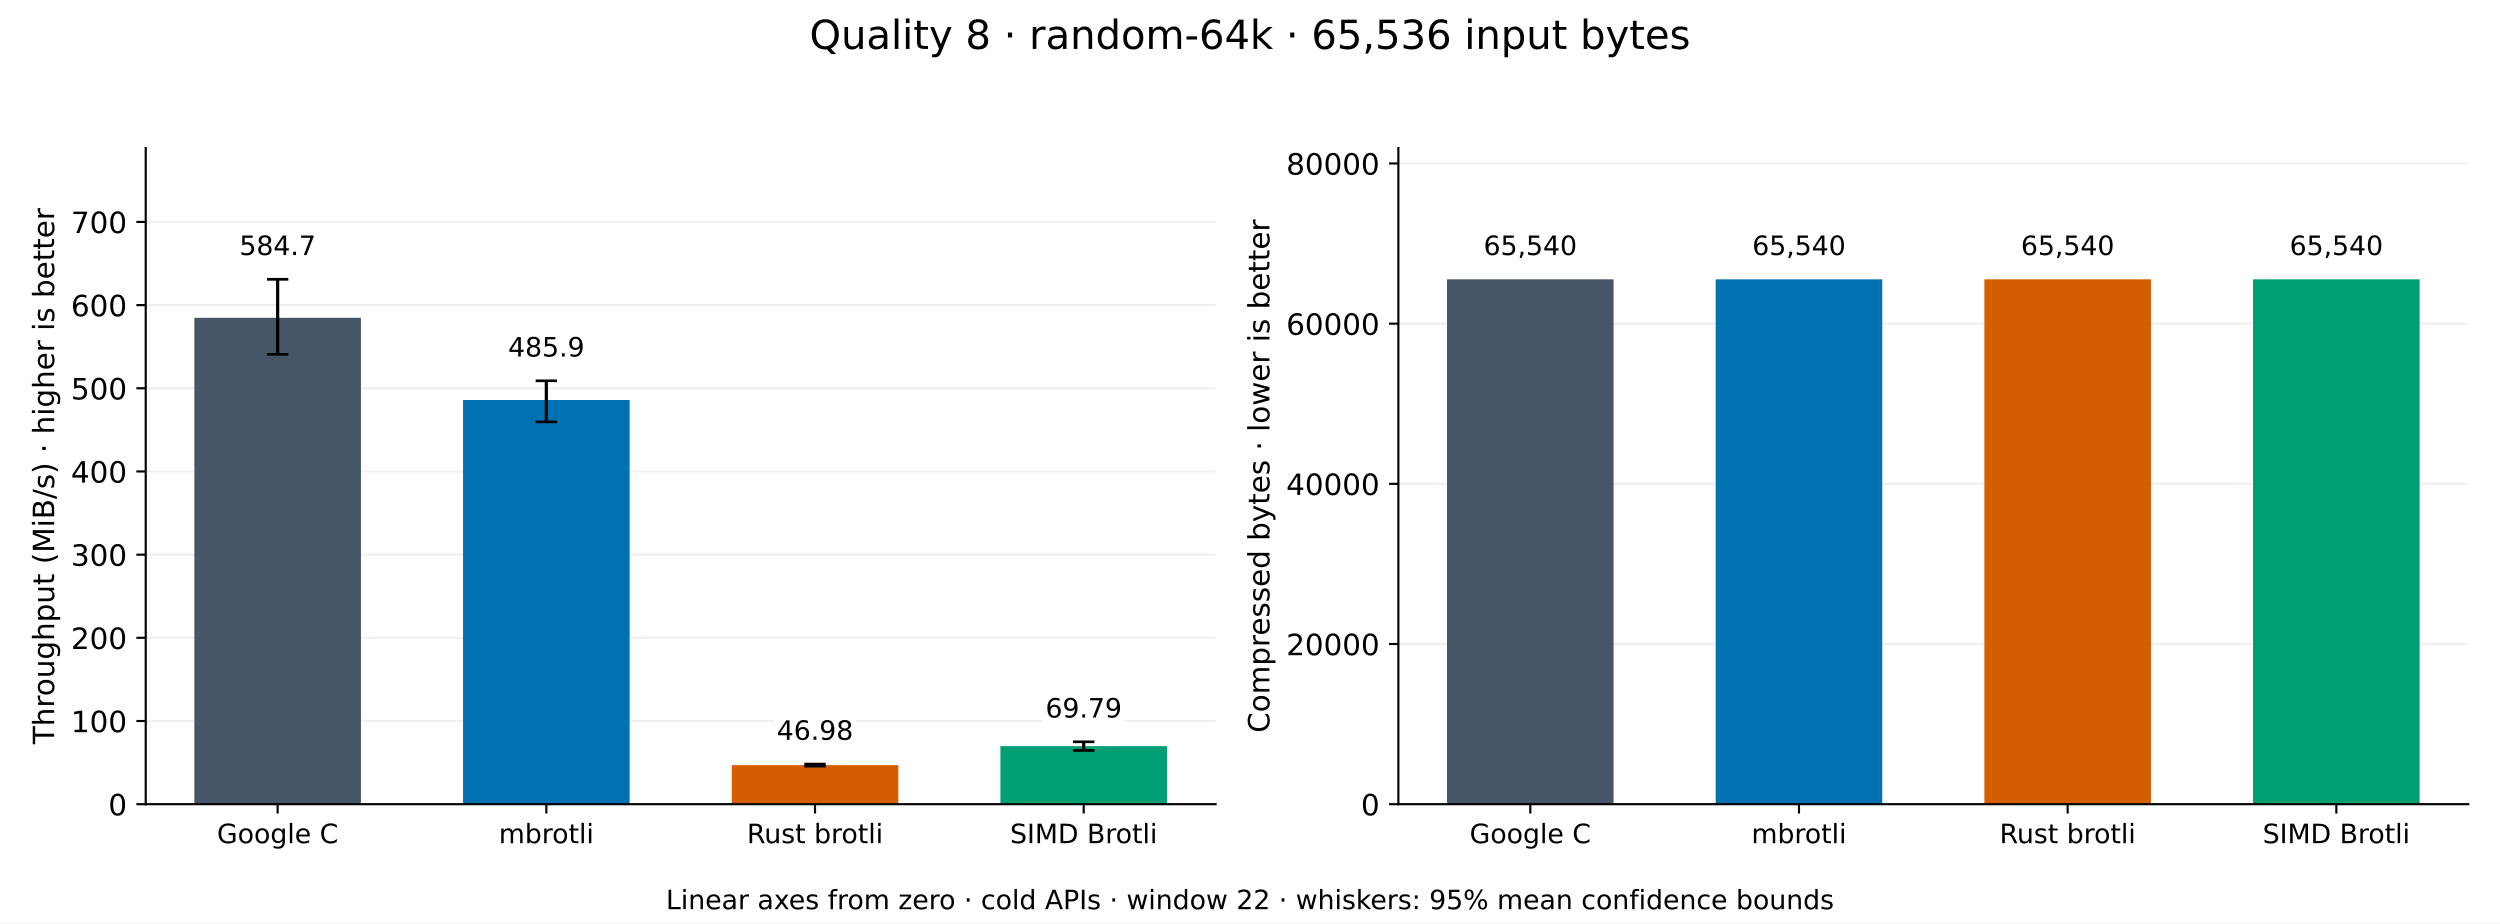
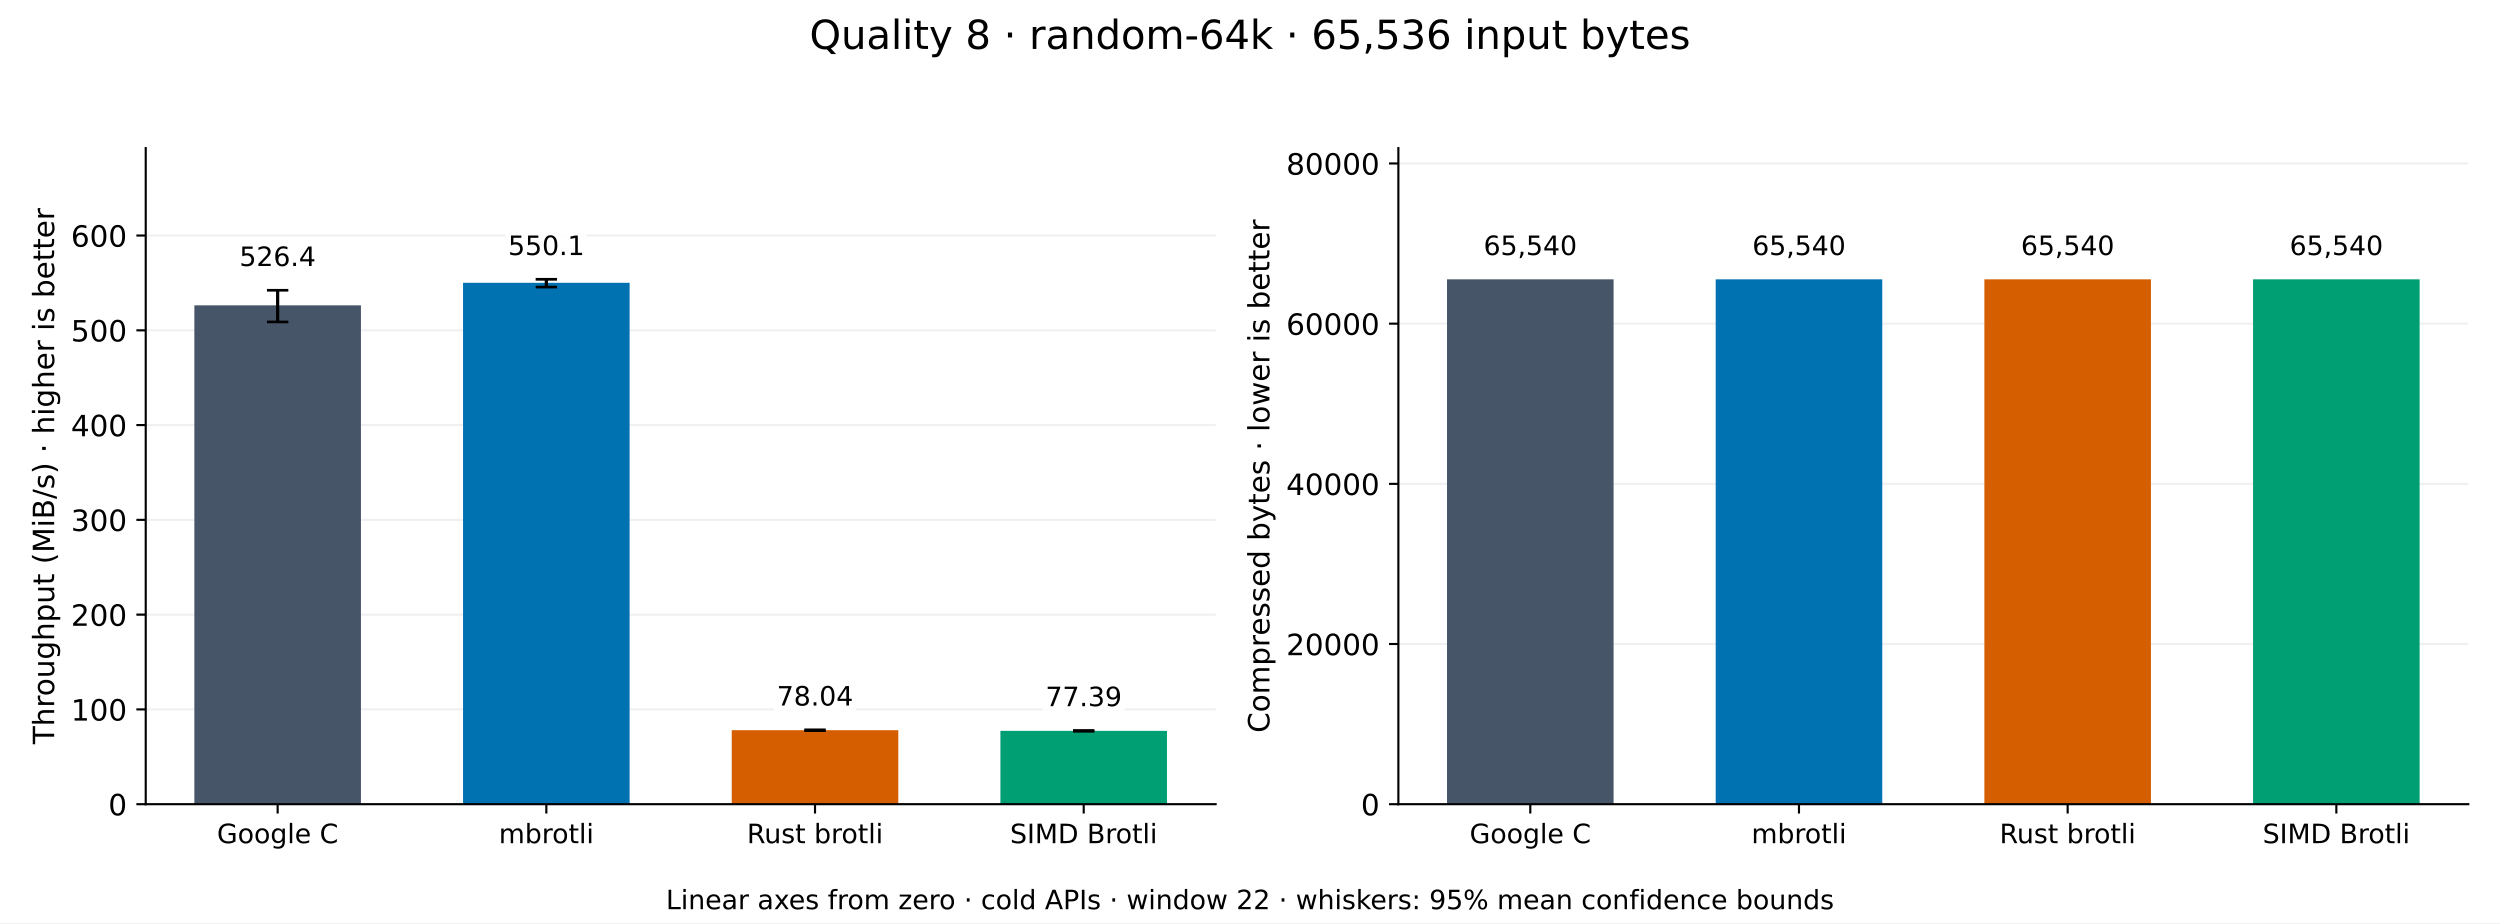
<svg xmlns="http://www.w3.org/2000/svg" xmlns:xlink="http://www.w3.org/1999/xlink" width="936pt" height="345.6pt" viewBox="0 0 936 345.6" version="1.1">
  <defs>
    <style type="text/css">*{stroke-linejoin: round; stroke-linecap: butt}</style>
  </defs>
  <g id="figure_1">
    <g id="patch_1">
      <path d="M 0 345.6 L 936 345.6 L 936 0 L 0 0 z " style="fill: #ffffff" />
    </g>
    <g id="axes_1">
      <g id="patch_2">
        <path d="M 54.56 301.088 L 455.13 301.088 L 455.13 55.44 L 54.56 55.44 z " style="fill: #ffffff" />
      </g>
      <g id="matplotlib.axis_1">
        <g id="xtick_1">
          <g id="line2d_1">
            <defs>
              <path id="m3d63aaa0ea" d="M 0 0 L 0 3.5 " style="stroke: #000000; stroke-width: 0.8" />
            </defs>
            <g>
              <use xlink:href="#m3d63aaa0ea" x="103.952" y="301.088" style="stroke: #000000; stroke-width: 0.8" />
            </g>
          </g>
          <g id="text_1">
            <text style="font-size: 10px; font-family: 'DejaVu Sans', 'Bitstream Vera Sans', 'Computer Modern Sans Serif', 'Lucida Grande', 'Verdana', 'Geneva', 'Lucid', 'Arial', 'Helvetica', 'Avant Garde', sans-serif; text-anchor: middle" x="103.952" y="315.686" transform="rotate(-0 103.9522 315.6864)">Google C</text>
          </g>
        </g>
        <g id="xtick_2">
          <g id="line2d_2">
            <g>
              <use xlink:href="#m3d63aaa0ea" x="204.547" y="301.088" style="stroke: #000000; stroke-width: 0.8" />
            </g>
          </g>
          <g id="text_2">
            <text style="font-size: 10px; font-family: 'DejaVu Sans', 'Bitstream Vera Sans', 'Computer Modern Sans Serif', 'Lucida Grande', 'Verdana', 'Geneva', 'Lucid', 'Arial', 'Helvetica', 'Avant Garde', sans-serif; text-anchor: middle" x="204.547" y="315.686" transform="rotate(-0 204.5474 315.6864)">mbrotli</text>
          </g>
        </g>
        <g id="xtick_3">
          <g id="line2d_3">
            <g>
              <use xlink:href="#m3d63aaa0ea" x="305.143" y="301.088" style="stroke: #000000; stroke-width: 0.8" />
            </g>
          </g>
          <g id="text_3">
            <text style="font-size: 10px; font-family: 'DejaVu Sans', 'Bitstream Vera Sans', 'Computer Modern Sans Serif', 'Lucida Grande', 'Verdana', 'Geneva', 'Lucid', 'Arial', 'Helvetica', 'Avant Garde', sans-serif; text-anchor: middle" x="305.143" y="315.686" transform="rotate(-0 305.1426 315.6864)">Rust brotli</text>
          </g>
        </g>
        <g id="xtick_4">
          <g id="line2d_4">
            <g>
              <use xlink:href="#m3d63aaa0ea" x="405.738" y="301.088" style="stroke: #000000; stroke-width: 0.8" />
            </g>
          </g>
          <g id="text_4">
            <text style="font-size: 10px; font-family: 'DejaVu Sans', 'Bitstream Vera Sans', 'Computer Modern Sans Serif', 'Lucida Grande', 'Verdana', 'Geneva', 'Lucid', 'Arial', 'Helvetica', 'Avant Garde', sans-serif; text-anchor: middle" x="405.738" y="315.686" transform="rotate(-0 405.7378 315.6864)">SIMD Brotli</text>
          </g>
        </g>
      </g>
      <g id="matplotlib.axis_2">
        <g id="ytick_1">
          <g id="line2d_5">
            <path d="M 54.56 301.088 L 455.13 301.088 " clip-path="url(#pb9456fbabf)" style="fill: none; stroke: #b0b0b0; stroke-opacity: 0.18; stroke-width: 0.8; stroke-linecap: square" />
          </g>
          <g id="line2d_6">
            <defs>
              <path id="mb6c034703b" d="M 0 0 L -3.5 0 " style="stroke: #000000; stroke-width: 0.8" />
            </defs>
            <g>
              <use xlink:href="#mb6c034703b" x="54.56" y="301.088" style="stroke: #000000; stroke-width: 0.8" />
            </g>
          </g>
          <g id="text_5">
            <text style="font-size: 11px; font-family: 'DejaVu Sans', 'Bitstream Vera Sans', 'Computer Modern Sans Serif', 'Lucida Grande', 'Verdana', 'Geneva', 'Lucid', 'Arial', 'Helvetica', 'Avant Garde', sans-serif; text-anchor: end" x="47.56" y="305.267" transform="rotate(-0 47.56 305.2671)">0</text>
          </g>
        </g>
        <g id="ytick_2">
          <g id="line2d_7">
-             <path d="M 54.56 269.945 L 455.13 269.945 " clip-path="url(#pb9456fbabf)" style="fill: none; stroke: #b0b0b0; stroke-opacity: 0.18; stroke-width: 0.8; stroke-linecap: square" />
+             <path d="M 54.56 265.604 L 455.13 265.604 " clip-path="url(#pb9456fbabf)" style="fill: none; stroke: #b0b0b0; stroke-opacity: 0.18; stroke-width: 0.8; stroke-linecap: square" />
          </g>
          <g id="line2d_8">
            <g>
-               <use xlink:href="#mb6c034703b" x="54.56" y="269.945" style="stroke: #000000; stroke-width: 0.8" />
+               <use xlink:href="#mb6c034703b" x="54.56" y="265.604" style="stroke: #000000; stroke-width: 0.8" />
            </g>
          </g>
          <g id="text_6">
-             <text style="font-size: 11px; font-family: 'DejaVu Sans', 'Bitstream Vera Sans', 'Computer Modern Sans Serif', 'Lucida Grande', 'Verdana', 'Geneva', 'Lucid', 'Arial', 'Helvetica', 'Avant Garde', sans-serif; text-anchor: end" x="47.56" y="274.124" transform="rotate(-0 47.56 274.1238)">100</text>
+             <text style="font-size: 11px; font-family: 'DejaVu Sans', 'Bitstream Vera Sans', 'Computer Modern Sans Serif', 'Lucida Grande', 'Verdana', 'Geneva', 'Lucid', 'Arial', 'Helvetica', 'Avant Garde', sans-serif; text-anchor: end" x="47.56" y="269.783" transform="rotate(-0 47.56 269.7833)">100</text>
          </g>
        </g>
        <g id="ytick_3">
          <g id="line2d_9">
-             <path d="M 54.56 238.801 L 455.13 238.801 " clip-path="url(#pb9456fbabf)" style="fill: none; stroke: #b0b0b0; stroke-opacity: 0.18; stroke-width: 0.8; stroke-linecap: square" />
+             <path d="M 54.56 230.12 L 455.13 230.12 " clip-path="url(#pb9456fbabf)" style="fill: none; stroke: #b0b0b0; stroke-opacity: 0.18; stroke-width: 0.8; stroke-linecap: square" />
          </g>
          <g id="line2d_10">
            <g>
-               <use xlink:href="#mb6c034703b" x="54.56" y="238.801" style="stroke: #000000; stroke-width: 0.8" />
+               <use xlink:href="#mb6c034703b" x="54.56" y="230.12" style="stroke: #000000; stroke-width: 0.8" />
            </g>
          </g>
          <g id="text_7">
-             <text style="font-size: 11px; font-family: 'DejaVu Sans', 'Bitstream Vera Sans', 'Computer Modern Sans Serif', 'Lucida Grande', 'Verdana', 'Geneva', 'Lucid', 'Arial', 'Helvetica', 'Avant Garde', sans-serif; text-anchor: end" x="47.56" y="242.98" transform="rotate(-0 47.56 242.9804)">200</text>
+             <text style="font-size: 11px; font-family: 'DejaVu Sans', 'Bitstream Vera Sans', 'Computer Modern Sans Serif', 'Lucida Grande', 'Verdana', 'Geneva', 'Lucid', 'Arial', 'Helvetica', 'Avant Garde', sans-serif; text-anchor: end" x="47.56" y="234.299" transform="rotate(-0 47.56 234.2995)">200</text>
          </g>
        </g>
        <g id="ytick_4">
          <g id="line2d_11">
-             <path d="M 54.56 207.658 L 455.13 207.658 " clip-path="url(#pb9456fbabf)" style="fill: none; stroke: #b0b0b0; stroke-opacity: 0.18; stroke-width: 0.8; stroke-linecap: square" />
+             <path d="M 54.56 194.636 L 455.13 194.636 " clip-path="url(#pb9456fbabf)" style="fill: none; stroke: #b0b0b0; stroke-opacity: 0.18; stroke-width: 0.8; stroke-linecap: square" />
          </g>
          <g id="line2d_12">
            <g>
-               <use xlink:href="#mb6c034703b" x="54.56" y="207.658" style="stroke: #000000; stroke-width: 0.8" />
+               <use xlink:href="#mb6c034703b" x="54.56" y="194.636" style="stroke: #000000; stroke-width: 0.8" />
            </g>
          </g>
          <g id="text_8">
-             <text style="font-size: 11px; font-family: 'DejaVu Sans', 'Bitstream Vera Sans', 'Computer Modern Sans Serif', 'Lucida Grande', 'Verdana', 'Geneva', 'Lucid', 'Arial', 'Helvetica', 'Avant Garde', sans-serif; text-anchor: end" x="47.56" y="211.837" transform="rotate(-0 47.56 211.837)">300</text>
+             <text style="font-size: 11px; font-family: 'DejaVu Sans', 'Bitstream Vera Sans', 'Computer Modern Sans Serif', 'Lucida Grande', 'Verdana', 'Geneva', 'Lucid', 'Arial', 'Helvetica', 'Avant Garde', sans-serif; text-anchor: end" x="47.56" y="198.816" transform="rotate(-0 47.56 198.8156)">300</text>
          </g>
        </g>
        <g id="ytick_5">
          <g id="line2d_13">
-             <path d="M 54.56 176.514 L 455.13 176.514 " clip-path="url(#pb9456fbabf)" style="fill: none; stroke: #b0b0b0; stroke-opacity: 0.18; stroke-width: 0.8; stroke-linecap: square" />
+             <path d="M 54.56 159.153 L 455.13 159.153 " clip-path="url(#pb9456fbabf)" style="fill: none; stroke: #b0b0b0; stroke-opacity: 0.18; stroke-width: 0.8; stroke-linecap: square" />
          </g>
          <g id="line2d_14">
            <g>
-               <use xlink:href="#mb6c034703b" x="54.56" y="176.514" style="stroke: #000000; stroke-width: 0.8" />
+               <use xlink:href="#mb6c034703b" x="54.56" y="159.153" style="stroke: #000000; stroke-width: 0.8" />
            </g>
          </g>
          <g id="text_9">
-             <text style="font-size: 11px; font-family: 'DejaVu Sans', 'Bitstream Vera Sans', 'Computer Modern Sans Serif', 'Lucida Grande', 'Verdana', 'Geneva', 'Lucid', 'Arial', 'Helvetica', 'Avant Garde', sans-serif; text-anchor: end" x="47.56" y="180.694" transform="rotate(-0 47.56 180.6936)">400</text>
+             <text style="font-size: 11px; font-family: 'DejaVu Sans', 'Bitstream Vera Sans', 'Computer Modern Sans Serif', 'Lucida Grande', 'Verdana', 'Geneva', 'Lucid', 'Arial', 'Helvetica', 'Avant Garde', sans-serif; text-anchor: end" x="47.56" y="163.332" transform="rotate(-0 47.56 163.3318)">400</text>
          </g>
        </g>
        <g id="ytick_6">
          <g id="line2d_15">
-             <path d="M 54.56 145.371 L 455.13 145.371 " clip-path="url(#pb9456fbabf)" style="fill: none; stroke: #b0b0b0; stroke-opacity: 0.18; stroke-width: 0.8; stroke-linecap: square" />
+             <path d="M 54.56 123.669 L 455.13 123.669 " clip-path="url(#pb9456fbabf)" style="fill: none; stroke: #b0b0b0; stroke-opacity: 0.18; stroke-width: 0.8; stroke-linecap: square" />
          </g>
          <g id="line2d_16">
            <g>
-               <use xlink:href="#mb6c034703b" x="54.56" y="145.371" style="stroke: #000000; stroke-width: 0.8" />
+               <use xlink:href="#mb6c034703b" x="54.56" y="123.669" style="stroke: #000000; stroke-width: 0.8" />
            </g>
          </g>
          <g id="text_10">
-             <text style="font-size: 11px; font-family: 'DejaVu Sans', 'Bitstream Vera Sans', 'Computer Modern Sans Serif', 'Lucida Grande', 'Verdana', 'Geneva', 'Lucid', 'Arial', 'Helvetica', 'Avant Garde', sans-serif; text-anchor: end" x="47.56" y="149.55" transform="rotate(-0 47.56 149.5502)">500</text>
+             <text style="font-size: 11px; font-family: 'DejaVu Sans', 'Bitstream Vera Sans', 'Computer Modern Sans Serif', 'Lucida Grande', 'Verdana', 'Geneva', 'Lucid', 'Arial', 'Helvetica', 'Avant Garde', sans-serif; text-anchor: end" x="47.56" y="127.848" transform="rotate(-0 47.56 127.8479)">500</text>
          </g>
        </g>
        <g id="ytick_7">
          <g id="line2d_17">
-             <path d="M 54.56 114.228 L 455.13 114.228 " clip-path="url(#pb9456fbabf)" style="fill: none; stroke: #b0b0b0; stroke-opacity: 0.18; stroke-width: 0.8; stroke-linecap: square" />
+             <path d="M 54.56 88.185 L 455.13 88.185 " clip-path="url(#pb9456fbabf)" style="fill: none; stroke: #b0b0b0; stroke-opacity: 0.18; stroke-width: 0.8; stroke-linecap: square" />
          </g>
          <g id="line2d_18">
            <g>
-               <use xlink:href="#mb6c034703b" x="54.56" y="114.228" style="stroke: #000000; stroke-width: 0.8" />
+               <use xlink:href="#mb6c034703b" x="54.56" y="88.185" style="stroke: #000000; stroke-width: 0.8" />
            </g>
          </g>
          <g id="text_11">
-             <text style="font-size: 11px; font-family: 'DejaVu Sans', 'Bitstream Vera Sans', 'Computer Modern Sans Serif', 'Lucida Grande', 'Verdana', 'Geneva', 'Lucid', 'Arial', 'Helvetica', 'Avant Garde', sans-serif; text-anchor: end" x="47.56" y="118.407" transform="rotate(-0 47.56 118.4069)">600</text>
-           </g>
-         </g>
-         <g id="ytick_8">
-           <g id="line2d_19">
-             <path d="M 54.56 83.084 L 455.13 83.084 " clip-path="url(#pb9456fbabf)" style="fill: none; stroke: #b0b0b0; stroke-opacity: 0.18; stroke-width: 0.8; stroke-linecap: square" />
-           </g>
-           <g id="line2d_20">
-             <g>
-               <use xlink:href="#mb6c034703b" x="54.56" y="83.084" style="stroke: #000000; stroke-width: 0.8" />
-             </g>
-           </g>
-           <g id="text_12">
-             <text style="font-size: 11px; font-family: 'DejaVu Sans', 'Bitstream Vera Sans', 'Computer Modern Sans Serif', 'Lucida Grande', 'Verdana', 'Geneva', 'Lucid', 'Arial', 'Helvetica', 'Avant Garde', sans-serif; text-anchor: end" x="47.56" y="87.263" transform="rotate(-0 47.56 87.26348)">700</text>
-           </g>
-         </g>
-         <g id="text_13">
+             <text style="font-size: 11px; font-family: 'DejaVu Sans', 'Bitstream Vera Sans', 'Computer Modern Sans Serif', 'Lucida Grande', 'Verdana', 'Geneva', 'Lucid', 'Arial', 'Helvetica', 'Avant Garde', sans-serif; text-anchor: end" x="47.56" y="92.364" transform="rotate(-0 47.56 92.36409)">600</text>
+           </g>
+         </g>
+         <g id="text_12">
          <text style="font-size: 11px; font-family: 'DejaVu Sans', 'Bitstream Vera Sans', 'Computer Modern Sans Serif', 'Lucida Grande', 'Verdana', 'Geneva', 'Lucid', 'Arial', 'Helvetica', 'Avant Garde', sans-serif; text-anchor: middle" x="20.276" y="178.264" transform="rotate(-90 20.27609 178.264)">Throughput (MiB/s) · higher is better</text>
        </g>
      </g>
      <g id="patch_3">
-         <path d="M 72.768 301.088 L 135.137 301.088 L 135.137 118.997 L 72.768 118.997 z " clip-path="url(#pb9456fbabf)" style="fill: #475569" />
+         <path d="M 72.768 301.088 L 135.137 301.088 L 135.137 114.317 L 72.768 114.317 z " clip-path="url(#pb9456fbabf)" style="fill: #475569" />
      </g>
      <g id="patch_4">
-         <path d="M 173.363 301.088 L 235.732 301.088 L 235.732 149.758 L 173.363 149.758 z " clip-path="url(#pb9456fbabf)" style="fill: #0072b2" />
+         <path d="M 173.363 301.088 L 235.732 301.088 L 235.732 105.884 L 173.363 105.884 z " clip-path="url(#pb9456fbabf)" style="fill: #0072b2" />
      </g>
      <g id="patch_5">
-         <path d="M 273.958 301.088 L 336.327 301.088 L 336.327 286.456 L 273.958 286.456 z " clip-path="url(#pb9456fbabf)" style="fill: #d55e00" />
+         <path d="M 273.958 301.088 L 336.327 301.088 L 336.327 273.397 L 273.958 273.397 z " clip-path="url(#pb9456fbabf)" style="fill: #d55e00" />
      </g>
      <g id="patch_6">
-         <path d="M 374.553 301.088 L 436.922 301.088 L 436.922 279.354 L 374.553 279.354 z " clip-path="url(#pb9456fbabf)" style="fill: #009e73" />
+         <path d="M 374.553 301.088 L 436.922 301.088 L 436.922 273.628 L 374.553 273.628 z " clip-path="url(#pb9456fbabf)" style="fill: #009e73" />
      </g>
      <g id="LineCollection_1">
-         <path d="M 103.952 132.673 L 103.952 104.57 " clip-path="url(#pb9456fbabf)" style="fill: none; stroke: #000000; stroke-width: 1.2" />
-         <path d="M 204.547 157.935 L 204.547 142.568 " clip-path="url(#pb9456fbabf)" style="fill: none; stroke: #000000; stroke-width: 1.2" />
-         <path d="M 305.143 286.851 L 305.143 286.072 " clip-path="url(#pb9456fbabf)" style="fill: none; stroke: #000000; stroke-width: 1.2" />
-         <path d="M 405.738 280.963 L 405.738 277.729 " clip-path="url(#pb9456fbabf)" style="fill: none; stroke: #000000; stroke-width: 1.2" />
-       </g>
-       <g id="line2d_21">
+         <path d="M 103.952 120.538 L 103.952 108.676 " clip-path="url(#pb9456fbabf)" style="fill: none; stroke: #000000; stroke-width: 1.2" />
+         <path d="M 204.547 107.483 L 204.547 104.57 " clip-path="url(#pb9456fbabf)" style="fill: none; stroke: #000000; stroke-width: 1.2" />
+         <path d="M 305.143 273.558 L 305.143 273.239 " clip-path="url(#pb9456fbabf)" style="fill: none; stroke: #000000; stroke-width: 1.2" />
+         <path d="M 405.738 273.79 L 405.738 273.477 " clip-path="url(#pb9456fbabf)" style="fill: none; stroke: #000000; stroke-width: 1.2" />
+       </g>
+       <g id="line2d_19">
        <defs>
          <path id="ma4d3aa00d3" d="M 4 0 L -4 -0 " style="stroke: #000000" />
        </defs>
        <g clip-path="url(#pb9456fbabf)">
-           <use xlink:href="#ma4d3aa00d3" x="103.952" y="132.673" style="fill: #1f77b4; stroke: #000000" />
-           <use xlink:href="#ma4d3aa00d3" x="204.547" y="157.935" style="fill: #1f77b4; stroke: #000000" />
-           <use xlink:href="#ma4d3aa00d3" x="305.143" y="286.851" style="fill: #1f77b4; stroke: #000000" />
-           <use xlink:href="#ma4d3aa00d3" x="405.738" y="280.963" style="fill: #1f77b4; stroke: #000000" />
-         </g>
-       </g>
-       <g id="line2d_22">
+           <use xlink:href="#ma4d3aa00d3" x="103.952" y="120.538" style="fill: #1f77b4; stroke: #000000" />
+           <use xlink:href="#ma4d3aa00d3" x="204.547" y="107.483" style="fill: #1f77b4; stroke: #000000" />
+           <use xlink:href="#ma4d3aa00d3" x="305.143" y="273.558" style="fill: #1f77b4; stroke: #000000" />
+           <use xlink:href="#ma4d3aa00d3" x="405.738" y="273.79" style="fill: #1f77b4; stroke: #000000" />
+         </g>
+       </g>
+       <g id="line2d_20">
        <g clip-path="url(#pb9456fbabf)">
-           <use xlink:href="#ma4d3aa00d3" x="103.952" y="104.57" style="fill: #1f77b4; stroke: #000000" />
-           <use xlink:href="#ma4d3aa00d3" x="204.547" y="142.568" style="fill: #1f77b4; stroke: #000000" />
-           <use xlink:href="#ma4d3aa00d3" x="305.143" y="286.072" style="fill: #1f77b4; stroke: #000000" />
-           <use xlink:href="#ma4d3aa00d3" x="405.738" y="277.729" style="fill: #1f77b4; stroke: #000000" />
+           <use xlink:href="#ma4d3aa00d3" x="103.952" y="108.676" style="fill: #1f77b4; stroke: #000000" />
+           <use xlink:href="#ma4d3aa00d3" x="204.547" y="104.57" style="fill: #1f77b4; stroke: #000000" />
+           <use xlink:href="#ma4d3aa00d3" x="305.143" y="273.239" style="fill: #1f77b4; stroke: #000000" />
+           <use xlink:href="#ma4d3aa00d3" x="405.738" y="273.477" style="fill: #1f77b4; stroke: #000000" />
        </g>
      </g>
      <g id="patch_7">
        <path d="M 54.56 301.088 L 54.56 55.44 " style="fill: none; stroke: #000000; stroke-width: 0.8; stroke-linejoin: miter; stroke-linecap: square" />
      </g>
      <g id="patch_8">
        <path d="M 54.56 301.088 L 455.13 301.088 " style="fill: none; stroke: #000000; stroke-width: 0.8; stroke-linejoin: miter; stroke-linecap: square" />
      </g>
+       <g id="text_13">
+         <g id="patch_9">
+           <path d="M 88.638 102.676 L 119.266 102.676 L 119.266 90.998 L 88.638 90.998 z " style="fill: #ffffff; opacity: 0.9" />
+         </g>
+         <text style="font-size: 10px; font-family: 'DejaVu Sans', 'Bitstream Vera Sans', 'Computer Modern Sans Serif', 'Lucida Grande', 'Verdana', 'Geneva', 'Lucid', 'Arial', 'Helvetica', 'Avant Garde', sans-serif; text-anchor: middle" x="103.952" y="99.597" transform="rotate(-0 103.9522 99.59674)">526.4</text>
+       </g>
      <g id="text_14">
-         <g id="patch_9">
-           <path d="M 88.638 98.57 L 119.266 98.57 L 119.266 86.891 L 88.638 86.891 z " style="fill: #ffffff; opacity: 0.9" />
-         </g>
-         <text style="font-size: 10px; font-family: 'DejaVu Sans', 'Bitstream Vera Sans', 'Computer Modern Sans Serif', 'Lucida Grande', 'Verdana', 'Geneva', 'Lucid', 'Arial', 'Helvetica', 'Avant Garde', sans-serif; text-anchor: middle" x="103.952" y="95.49" transform="rotate(-0 103.9522 95.48991)">584.7</text>
+         <g id="patch_10">
+           <path d="M 189.233 98.57 L 219.861 98.57 L 219.861 86.891 L 189.233 86.891 z " style="fill: #ffffff; opacity: 0.9" />
+         </g>
+         <text style="font-size: 10px; font-family: 'DejaVu Sans', 'Bitstream Vera Sans', 'Computer Modern Sans Serif', 'Lucida Grande', 'Verdana', 'Geneva', 'Lucid', 'Arial', 'Helvetica', 'Avant Garde', sans-serif; text-anchor: middle" x="204.547" y="95.49" transform="rotate(-0 204.5474 95.48991)">550.1</text>
      </g>
      <g id="text_15">
-         <g id="patch_10">
-           <path d="M 189.233 136.568 L 219.861 136.568 L 219.861 124.89 L 189.233 124.89 z " style="fill: #ffffff; opacity: 0.9" />
-         </g>
-         <text style="font-size: 10px; font-family: 'DejaVu Sans', 'Bitstream Vera Sans', 'Computer Modern Sans Serif', 'Lucida Grande', 'Verdana', 'Geneva', 'Lucid', 'Arial', 'Helvetica', 'Avant Garde', sans-serif; text-anchor: middle" x="204.547" y="133.489" transform="rotate(-0 204.5474 133.4887)">485.9</text>
+         <g id="patch_11">
+           <path d="M 289.829 267.239 L 320.457 267.239 L 320.457 255.561 L 289.829 255.561 z " style="fill: #ffffff; opacity: 0.9" />
+         </g>
+         <text style="font-size: 10px; font-family: 'DejaVu Sans', 'Bitstream Vera Sans', 'Computer Modern Sans Serif', 'Lucida Grande', 'Verdana', 'Geneva', 'Lucid', 'Arial', 'Helvetica', 'Avant Garde', sans-serif; text-anchor: middle" x="305.143" y="264.159" transform="rotate(-0 305.1426 264.1592)">78.04</text>
      </g>
      <g id="text_16">
-         <g id="patch_11">
-           <path d="M 289.829 280.072 L 320.457 280.072 L 320.457 268.394 L 289.829 268.394 z " style="fill: #ffffff; opacity: 0.9" />
-         </g>
-         <text style="font-size: 10px; font-family: 'DejaVu Sans', 'Bitstream Vera Sans', 'Computer Modern Sans Serif', 'Lucida Grande', 'Verdana', 'Geneva', 'Lucid', 'Arial', 'Helvetica', 'Avant Garde', sans-serif; text-anchor: middle" x="305.143" y="276.992" transform="rotate(-0 305.1426 276.9924)">46.98</text>
-       </g>
-       <g id="text_17">
        <g id="patch_12">
-           <path d="M 390.424 271.729 L 421.052 271.729 L 421.052 260.05 L 390.424 260.05 z " style="fill: #ffffff; opacity: 0.9" />
-         </g>
-         <text style="font-size: 10px; font-family: 'DejaVu Sans', 'Bitstream Vera Sans', 'Computer Modern Sans Serif', 'Lucida Grande', 'Verdana', 'Geneva', 'Lucid', 'Arial', 'Helvetica', 'Avant Garde', sans-serif; text-anchor: middle" x="405.738" y="268.649" transform="rotate(-0 405.7378 268.6488)">69.79</text>
+           <path d="M 390.424 267.477 L 421.052 267.477 L 421.052 255.799 L 390.424 255.799 z " style="fill: #ffffff; opacity: 0.9" />
+         </g>
+         <text style="font-size: 10px; font-family: 'DejaVu Sans', 'Bitstream Vera Sans', 'Computer Modern Sans Serif', 'Lucida Grande', 'Verdana', 'Geneva', 'Lucid', 'Arial', 'Helvetica', 'Avant Garde', sans-serif; text-anchor: middle" x="405.738" y="264.397" transform="rotate(-0 405.7378 264.3973)">77.39</text>
      </g>
    </g>
    <g id="axes_2">
      <g id="patch_13">
        <path d="M 523.55 301.088 L 924.12 301.088 L 924.12 55.44 L 523.55 55.44 z " style="fill: #ffffff" />
      </g>
      <g id="matplotlib.axis_3">
        <g id="xtick_5">
+           <g id="line2d_21">
+             <g>
+               <use xlink:href="#m3d63aaa0ea" x="572.942" y="301.088" style="stroke: #000000; stroke-width: 0.8" />
+             </g>
+           </g>
+           <g id="text_17">
+             <text style="font-size: 10px; font-family: 'DejaVu Sans', 'Bitstream Vera Sans', 'Computer Modern Sans Serif', 'Lucida Grande', 'Verdana', 'Geneva', 'Lucid', 'Arial', 'Helvetica', 'Avant Garde', sans-serif; text-anchor: middle" x="572.942" y="315.686" transform="rotate(-0 572.9422 315.6864)">Google C</text>
+           </g>
+         </g>
+         <g id="xtick_6">
+           <g id="line2d_22">
+             <g>
+               <use xlink:href="#m3d63aaa0ea" x="673.537" y="301.088" style="stroke: #000000; stroke-width: 0.8" />
+             </g>
+           </g>
+           <g id="text_18">
+             <text style="font-size: 10px; font-family: 'DejaVu Sans', 'Bitstream Vera Sans', 'Computer Modern Sans Serif', 'Lucida Grande', 'Verdana', 'Geneva', 'Lucid', 'Arial', 'Helvetica', 'Avant Garde', sans-serif; text-anchor: middle" x="673.537" y="315.686" transform="rotate(-0 673.5374 315.6864)">mbrotli</text>
+           </g>
+         </g>
+         <g id="xtick_7">
          <g id="line2d_23">
            <g>
-               <use xlink:href="#m3d63aaa0ea" x="572.942" y="301.088" style="stroke: #000000; stroke-width: 0.8" />
-             </g>
-           </g>
-           <g id="text_18">
-             <text style="font-size: 10px; font-family: 'DejaVu Sans', 'Bitstream Vera Sans', 'Computer Modern Sans Serif', 'Lucida Grande', 'Verdana', 'Geneva', 'Lucid', 'Arial', 'Helvetica', 'Avant Garde', sans-serif; text-anchor: middle" x="572.942" y="315.686" transform="rotate(-0 572.9422 315.6864)">Google C</text>
-           </g>
-         </g>
-         <g id="xtick_6">
+               <use xlink:href="#m3d63aaa0ea" x="774.133" y="301.088" style="stroke: #000000; stroke-width: 0.8" />
+             </g>
+           </g>
+           <g id="text_19">
+             <text style="font-size: 10px; font-family: 'DejaVu Sans', 'Bitstream Vera Sans', 'Computer Modern Sans Serif', 'Lucida Grande', 'Verdana', 'Geneva', 'Lucid', 'Arial', 'Helvetica', 'Avant Garde', sans-serif; text-anchor: middle" x="774.133" y="315.686" transform="rotate(-0 774.1326 315.6864)">Rust brotli</text>
+           </g>
+         </g>
+         <g id="xtick_8">
          <g id="line2d_24">
            <g>
-               <use xlink:href="#m3d63aaa0ea" x="673.537" y="301.088" style="stroke: #000000; stroke-width: 0.8" />
-             </g>
-           </g>
-           <g id="text_19">
-             <text style="font-size: 10px; font-family: 'DejaVu Sans', 'Bitstream Vera Sans', 'Computer Modern Sans Serif', 'Lucida Grande', 'Verdana', 'Geneva', 'Lucid', 'Arial', 'Helvetica', 'Avant Garde', sans-serif; text-anchor: middle" x="673.537" y="315.686" transform="rotate(-0 673.5374 315.6864)">mbrotli</text>
-           </g>
-         </g>
-         <g id="xtick_7">
+               <use xlink:href="#m3d63aaa0ea" x="874.728" y="301.088" style="stroke: #000000; stroke-width: 0.8" />
+             </g>
+           </g>
+           <g id="text_20">
+             <text style="font-size: 10px; font-family: 'DejaVu Sans', 'Bitstream Vera Sans', 'Computer Modern Sans Serif', 'Lucida Grande', 'Verdana', 'Geneva', 'Lucid', 'Arial', 'Helvetica', 'Avant Garde', sans-serif; text-anchor: middle" x="874.728" y="315.686" transform="rotate(-0 874.7278 315.6864)">SIMD Brotli</text>
+           </g>
+         </g>
+       </g>
+       <g id="matplotlib.axis_4">
+         <g id="ytick_8">
          <g id="line2d_25">
-             <g>
-               <use xlink:href="#m3d63aaa0ea" x="774.133" y="301.088" style="stroke: #000000; stroke-width: 0.8" />
-             </g>
-           </g>
-           <g id="text_20">
-             <text style="font-size: 10px; font-family: 'DejaVu Sans', 'Bitstream Vera Sans', 'Computer Modern Sans Serif', 'Lucida Grande', 'Verdana', 'Geneva', 'Lucid', 'Arial', 'Helvetica', 'Avant Garde', sans-serif; text-anchor: middle" x="774.133" y="315.686" transform="rotate(-0 774.1326 315.6864)">Rust brotli</text>
-           </g>
-         </g>
-         <g id="xtick_8">
+             <path d="M 523.55 301.088 L 924.12 301.088 " clip-path="url(#p7ed6ae1081)" style="fill: none; stroke: #b0b0b0; stroke-opacity: 0.18; stroke-width: 0.8; stroke-linecap: square" />
+           </g>
          <g id="line2d_26">
            <g>
-               <use xlink:href="#m3d63aaa0ea" x="874.728" y="301.088" style="stroke: #000000; stroke-width: 0.8" />
+               <use xlink:href="#mb6c034703b" x="523.55" y="301.088" style="stroke: #000000; stroke-width: 0.8" />
            </g>
          </g>
          <g id="text_21">
-             <text style="font-size: 10px; font-family: 'DejaVu Sans', 'Bitstream Vera Sans', 'Computer Modern Sans Serif', 'Lucida Grande', 'Verdana', 'Geneva', 'Lucid', 'Arial', 'Helvetica', 'Avant Garde', sans-serif; text-anchor: middle" x="874.728" y="315.686" transform="rotate(-0 874.7278 315.6864)">SIMD Brotli</text>
-           </g>
-         </g>
-       </g>
-       <g id="matplotlib.axis_4">
+             <text style="font-size: 11px; font-family: 'DejaVu Sans', 'Bitstream Vera Sans', 'Computer Modern Sans Serif', 'Lucida Grande', 'Verdana', 'Geneva', 'Lucid', 'Arial', 'Helvetica', 'Avant Garde', sans-serif; text-anchor: end" x="516.55" y="305.267" transform="rotate(-0 516.55 305.2671)">0</text>
+           </g>
+         </g>
        <g id="ytick_9">
          <g id="line2d_27">
-             <path d="M 523.55 301.088 L 924.12 301.088 " clip-path="url(#p7ed6ae1081)" style="fill: none; stroke: #b0b0b0; stroke-opacity: 0.18; stroke-width: 0.8; stroke-linecap: square" />
+             <path d="M 523.55 241.119 L 924.12 241.119 " clip-path="url(#p7ed6ae1081)" style="fill: none; stroke: #b0b0b0; stroke-opacity: 0.18; stroke-width: 0.8; stroke-linecap: square" />
          </g>
          <g id="line2d_28">
            <g>
-               <use xlink:href="#mb6c034703b" x="523.55" y="301.088" style="stroke: #000000; stroke-width: 0.8" />
+               <use xlink:href="#mb6c034703b" x="523.55" y="241.119" style="stroke: #000000; stroke-width: 0.8" />
            </g>
          </g>
          <g id="text_22">
-             <text style="font-size: 11px; font-family: 'DejaVu Sans', 'Bitstream Vera Sans', 'Computer Modern Sans Serif', 'Lucida Grande', 'Verdana', 'Geneva', 'Lucid', 'Arial', 'Helvetica', 'Avant Garde', sans-serif; text-anchor: end" x="516.55" y="305.267" transform="rotate(-0 516.55 305.2671)">0</text>
+             <text style="font-size: 11px; font-family: 'DejaVu Sans', 'Bitstream Vera Sans', 'Computer Modern Sans Serif', 'Lucida Grande', 'Verdana', 'Geneva', 'Lucid', 'Arial', 'Helvetica', 'Avant Garde', sans-serif; text-anchor: end" x="516.55" y="245.298" transform="rotate(-0 516.55 245.2981)">20000</text>
          </g>
        </g>
        <g id="ytick_10">
          <g id="line2d_29">
-             <path d="M 523.55 241.119 L 924.12 241.119 " clip-path="url(#p7ed6ae1081)" style="fill: none; stroke: #b0b0b0; stroke-opacity: 0.18; stroke-width: 0.8; stroke-linecap: square" />
+             <path d="M 523.55 181.15 L 924.12 181.15 " clip-path="url(#p7ed6ae1081)" style="fill: none; stroke: #b0b0b0; stroke-opacity: 0.18; stroke-width: 0.8; stroke-linecap: square" />
          </g>
          <g id="line2d_30">
            <g>
-               <use xlink:href="#mb6c034703b" x="523.55" y="241.119" style="stroke: #000000; stroke-width: 0.8" />
+               <use xlink:href="#mb6c034703b" x="523.55" y="181.15" style="stroke: #000000; stroke-width: 0.8" />
            </g>
          </g>
          <g id="text_23">
-             <text style="font-size: 11px; font-family: 'DejaVu Sans', 'Bitstream Vera Sans', 'Computer Modern Sans Serif', 'Lucida Grande', 'Verdana', 'Geneva', 'Lucid', 'Arial', 'Helvetica', 'Avant Garde', sans-serif; text-anchor: end" x="516.55" y="245.298" transform="rotate(-0 516.55 245.2981)">20000</text>
+             <text style="font-size: 11px; font-family: 'DejaVu Sans', 'Bitstream Vera Sans', 'Computer Modern Sans Serif', 'Lucida Grande', 'Verdana', 'Geneva', 'Lucid', 'Arial', 'Helvetica', 'Avant Garde', sans-serif; text-anchor: end" x="516.55" y="185.329" transform="rotate(-0 516.55 185.3291)">40000</text>
          </g>
        </g>
        <g id="ytick_11">
          <g id="line2d_31">
-             <path d="M 523.55 181.15 L 924.12 181.15 " clip-path="url(#p7ed6ae1081)" style="fill: none; stroke: #b0b0b0; stroke-opacity: 0.18; stroke-width: 0.8; stroke-linecap: square" />
+             <path d="M 523.55 121.181 L 924.12 121.181 " clip-path="url(#p7ed6ae1081)" style="fill: none; stroke: #b0b0b0; stroke-opacity: 0.18; stroke-width: 0.8; stroke-linecap: square" />
          </g>
          <g id="line2d_32">
            <g>
-               <use xlink:href="#mb6c034703b" x="523.55" y="181.15" style="stroke: #000000; stroke-width: 0.8" />
+               <use xlink:href="#mb6c034703b" x="523.55" y="121.181" style="stroke: #000000; stroke-width: 0.8" />
            </g>
          </g>
          <g id="text_24">
-             <text style="font-size: 11px; font-family: 'DejaVu Sans', 'Bitstream Vera Sans', 'Computer Modern Sans Serif', 'Lucida Grande', 'Verdana', 'Geneva', 'Lucid', 'Arial', 'Helvetica', 'Avant Garde', sans-serif; text-anchor: end" x="516.55" y="185.329" transform="rotate(-0 516.55 185.3291)">40000</text>
+             <text style="font-size: 11px; font-family: 'DejaVu Sans', 'Bitstream Vera Sans', 'Computer Modern Sans Serif', 'Lucida Grande', 'Verdana', 'Geneva', 'Lucid', 'Arial', 'Helvetica', 'Avant Garde', sans-serif; text-anchor: end" x="516.55" y="125.36" transform="rotate(-0 516.55 125.3602)">60000</text>
          </g>
        </g>
        <g id="ytick_12">
          <g id="line2d_33">
-             <path d="M 523.55 121.181 L 924.12 121.181 " clip-path="url(#p7ed6ae1081)" style="fill: none; stroke: #b0b0b0; stroke-opacity: 0.18; stroke-width: 0.8; stroke-linecap: square" />
+             <path d="M 523.55 61.212 L 924.12 61.212 " clip-path="url(#p7ed6ae1081)" style="fill: none; stroke: #b0b0b0; stroke-opacity: 0.18; stroke-width: 0.8; stroke-linecap: square" />
          </g>
          <g id="line2d_34">
            <g>
-               <use xlink:href="#mb6c034703b" x="523.55" y="121.181" style="stroke: #000000; stroke-width: 0.8" />
+               <use xlink:href="#mb6c034703b" x="523.55" y="61.212" style="stroke: #000000; stroke-width: 0.8" />
            </g>
          </g>
          <g id="text_25">
-             <text style="font-size: 11px; font-family: 'DejaVu Sans', 'Bitstream Vera Sans', 'Computer Modern Sans Serif', 'Lucida Grande', 'Verdana', 'Geneva', 'Lucid', 'Arial', 'Helvetica', 'Avant Garde', sans-serif; text-anchor: end" x="516.55" y="125.36" transform="rotate(-0 516.55 125.3602)">60000</text>
-           </g>
-         </g>
-         <g id="ytick_13">
-           <g id="line2d_35">
-             <path d="M 523.55 61.212 L 924.12 61.212 " clip-path="url(#p7ed6ae1081)" style="fill: none; stroke: #b0b0b0; stroke-opacity: 0.18; stroke-width: 0.8; stroke-linecap: square" />
-           </g>
-           <g id="line2d_36">
-             <g>
-               <use xlink:href="#mb6c034703b" x="523.55" y="61.212" style="stroke: #000000; stroke-width: 0.8" />
-             </g>
-           </g>
-           <g id="text_26">
            <text style="font-size: 11px; font-family: 'DejaVu Sans', 'Bitstream Vera Sans', 'Computer Modern Sans Serif', 'Lucida Grande', 'Verdana', 'Geneva', 'Lucid', 'Arial', 'Helvetica', 'Avant Garde', sans-serif; text-anchor: end" x="516.55" y="65.391" transform="rotate(-0 516.55 65.39116)">80000</text>
          </g>
        </g>
-         <g id="text_27">
+         <g id="text_26">
          <text style="font-size: 11px; font-family: 'DejaVu Sans', 'Bitstream Vera Sans', 'Computer Modern Sans Serif', 'Lucida Grande', 'Verdana', 'Geneva', 'Lucid', 'Arial', 'Helvetica', 'Avant Garde', sans-serif; text-anchor: middle" x="475.269" y="178.264" transform="rotate(-90 475.2686 178.264)">Compressed bytes · lower is better</text>
        </g>
      </g>
      <g id="patch_14">
        <path d="M 541.758 301.088 L 604.127 301.088 L 604.127 104.57 L 541.758 104.57 z " clip-path="url(#p7ed6ae1081)" style="fill: #475569" />
      </g>
      <g id="patch_15">
        <path d="M 642.353 301.088 L 704.722 301.088 L 704.722 104.57 L 642.353 104.57 z " clip-path="url(#p7ed6ae1081)" style="fill: #0072b2" />
      </g>
      <g id="patch_16">
        <path d="M 742.948 301.088 L 805.317 301.088 L 805.317 104.57 L 742.948 104.57 z " clip-path="url(#p7ed6ae1081)" style="fill: #d55e00" />
      </g>
      <g id="patch_17">
        <path d="M 843.543 301.088 L 905.912 301.088 L 905.912 104.57 L 843.543 104.57 z " clip-path="url(#p7ed6ae1081)" style="fill: #009e73" />
      </g>
      <g id="patch_18">
        <path d="M 523.55 301.088 L 523.55 55.44 " style="fill: none; stroke: #000000; stroke-width: 0.8; stroke-linejoin: miter; stroke-linecap: square" />
      </g>
      <g id="patch_19">
        <path d="M 523.55 301.088 L 924.12 301.088 " style="fill: none; stroke: #000000; stroke-width: 0.8; stroke-linejoin: miter; stroke-linecap: square" />
      </g>
-       <g id="text_28">
+       <g id="text_27">
        <g id="patch_20">
          <path d="M 554.447 98.57 L 591.438 98.57 L 591.438 86.891 L 554.447 86.891 z " style="fill: #ffffff; opacity: 0.9" />
        </g>
        <text style="font-size: 10px; font-family: 'DejaVu Sans', 'Bitstream Vera Sans', 'Computer Modern Sans Serif', 'Lucida Grande', 'Verdana', 'Geneva', 'Lucid', 'Arial', 'Helvetica', 'Avant Garde', sans-serif; text-anchor: middle" x="572.942" y="95.49" transform="rotate(-0 572.9422 95.48991)">65,540</text>
      </g>
-       <g id="text_29">
+       <g id="text_28">
        <g id="patch_21">
          <path d="M 655.042 98.57 L 692.033 98.57 L 692.033 86.891 L 655.042 86.891 z " style="fill: #ffffff; opacity: 0.9" />
        </g>
        <text style="font-size: 10px; font-family: 'DejaVu Sans', 'Bitstream Vera Sans', 'Computer Modern Sans Serif', 'Lucida Grande', 'Verdana', 'Geneva', 'Lucid', 'Arial', 'Helvetica', 'Avant Garde', sans-serif; text-anchor: middle" x="673.537" y="95.49" transform="rotate(-0 673.5374 95.48991)">65,540</text>
      </g>
-       <g id="text_30">
+       <g id="text_29">
        <g id="patch_22">
          <path d="M 755.637 98.57 L 792.628 98.57 L 792.628 86.891 L 755.637 86.891 z " style="fill: #ffffff; opacity: 0.9" />
        </g>
        <text style="font-size: 10px; font-family: 'DejaVu Sans', 'Bitstream Vera Sans', 'Computer Modern Sans Serif', 'Lucida Grande', 'Verdana', 'Geneva', 'Lucid', 'Arial', 'Helvetica', 'Avant Garde', sans-serif; text-anchor: middle" x="774.133" y="95.49" transform="rotate(-0 774.1326 95.48991)">65,540</text>
      </g>
-       <g id="text_31">
+       <g id="text_30">
        <g id="patch_23">
          <path d="M 856.232 98.57 L 893.223 98.57 L 893.223 86.891 L 856.232 86.891 z " style="fill: #ffffff; opacity: 0.9" />
        </g>
        <text style="font-size: 10px; font-family: 'DejaVu Sans', 'Bitstream Vera Sans', 'Computer Modern Sans Serif', 'Lucida Grande', 'Verdana', 'Geneva', 'Lucid', 'Arial', 'Helvetica', 'Avant Garde', sans-serif; text-anchor: middle" x="874.728" y="95.49" transform="rotate(-0 874.7278 95.48991)">65,540</text>
      </g>
    </g>
+     <g id="text_31">
+       <text style="font-size: 15px; font-family: 'DejaVu Sans', 'Bitstream Vera Sans', 'Computer Modern Sans Serif', 'Lucida Grande', 'Verdana', 'Geneva', 'Lucid', 'Arial', 'Helvetica', 'Avant Garde', sans-serif; text-anchor: middle" x="468" y="18.31" transform="rotate(-0 468 18.30966)">Quality 8 · random-64k · 65,536 input bytes</text>
+     </g>
    <g id="text_32">
-       <text style="font-size: 15px; font-family: 'DejaVu Sans', 'Bitstream Vera Sans', 'Computer Modern Sans Serif', 'Lucida Grande', 'Verdana', 'Geneva', 'Lucid', 'Arial', 'Helvetica', 'Avant Garde', sans-serif; text-anchor: middle" x="468" y="18.31" transform="rotate(-0 468 18.30966)">Quality 8 · random-64k · 65,536 input bytes</text>
-     </g>
-     <g id="text_33">
      <text style="font-size: 10px; font-family: 'DejaVu Sans', 'Bitstream Vera Sans', 'Computer Modern Sans Serif', 'Lucida Grande', 'Verdana', 'Geneva', 'Lucid', 'Arial', 'Helvetica', 'Avant Garde', sans-serif; text-anchor: middle" x="468" y="340.416" transform="rotate(-0 468 340.416)">Linear axes from zero · cold APIs · window 22 · whiskers: 95% mean confidence bounds</text>
    </g>
  </g>
  <defs>
    <clipPath id="pb9456fbabf">
      <rect x="54.56" y="55.44" width="400.57" height="245.648" />
    </clipPath>
    <clipPath id="p7ed6ae1081">
      <rect x="523.55" y="55.44" width="400.57" height="245.648" />
    </clipPath>
  </defs>
</svg>
